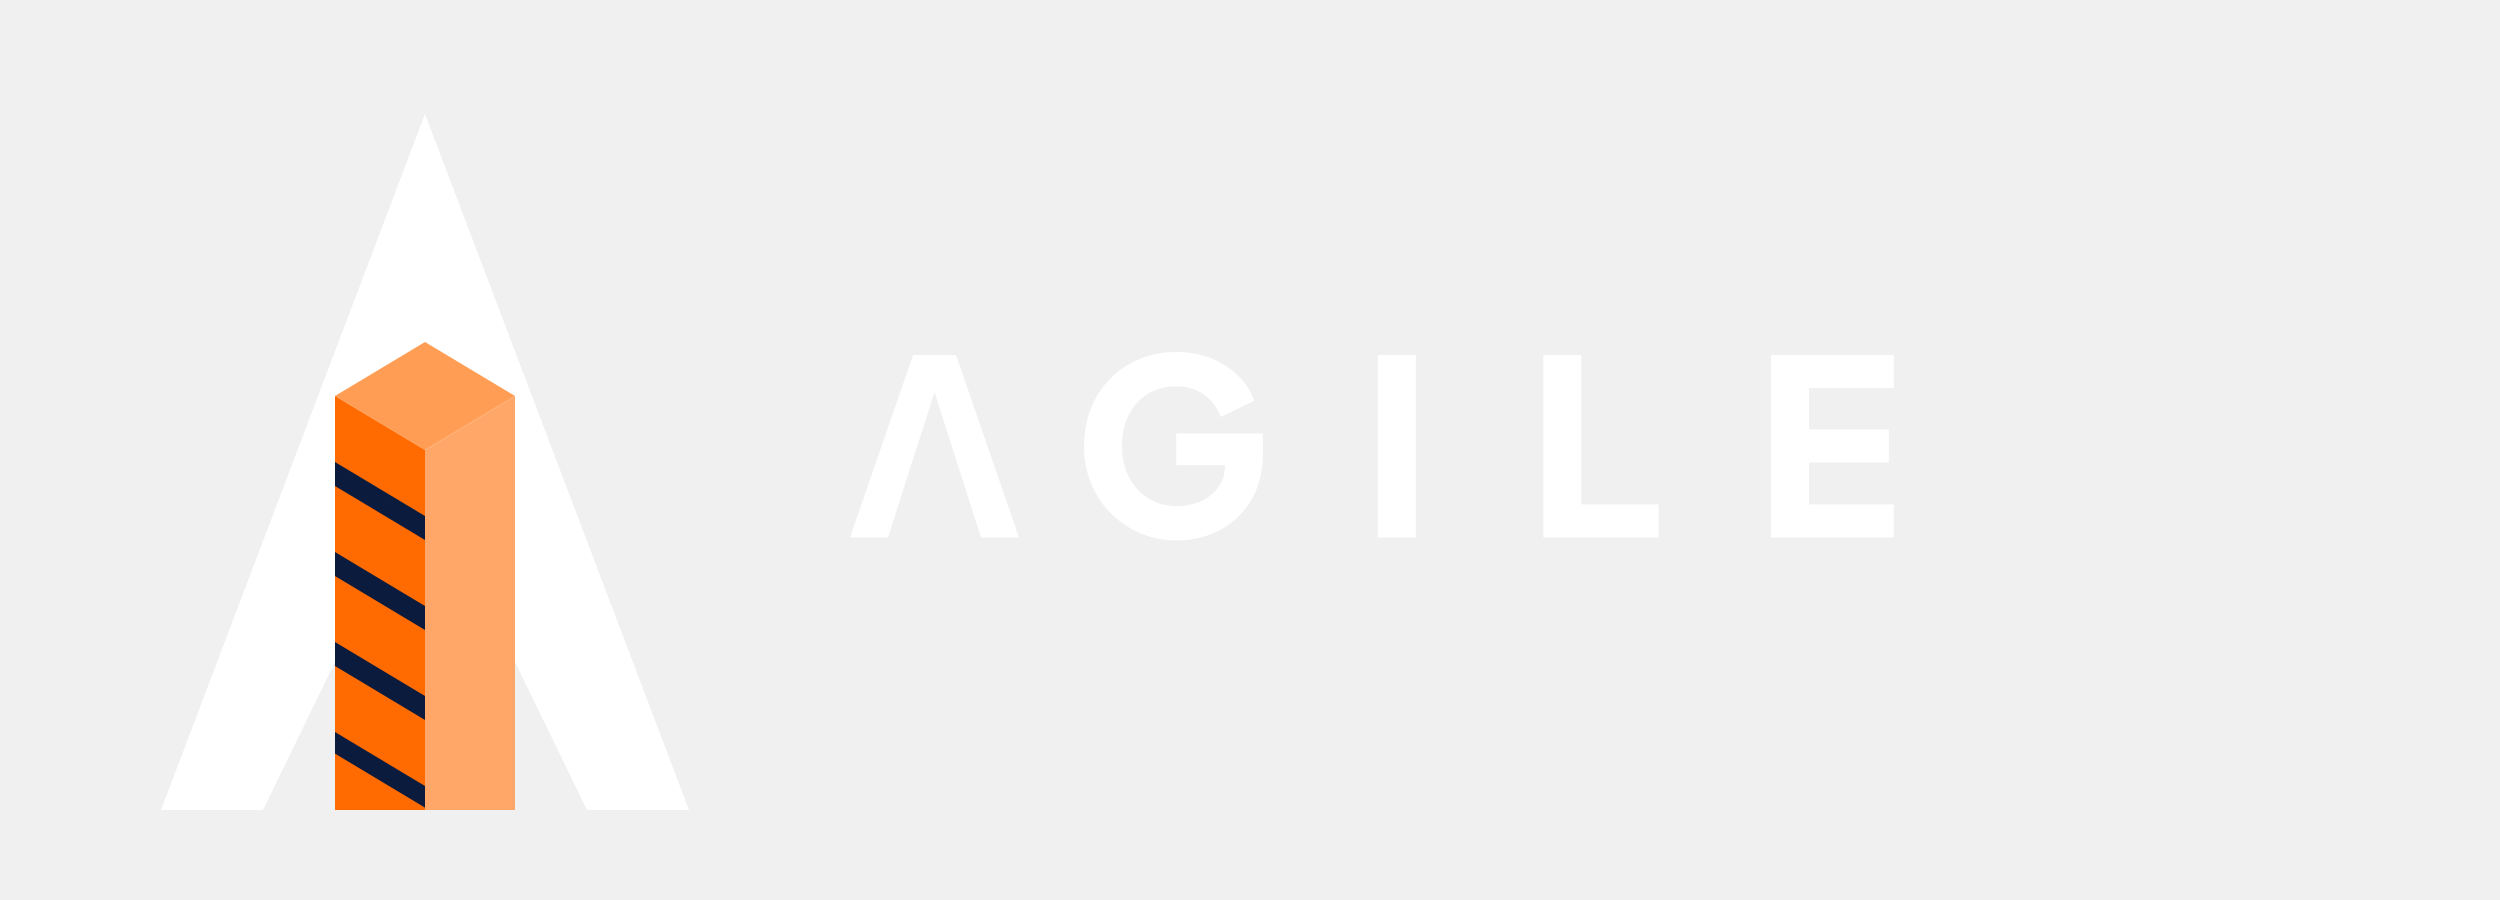
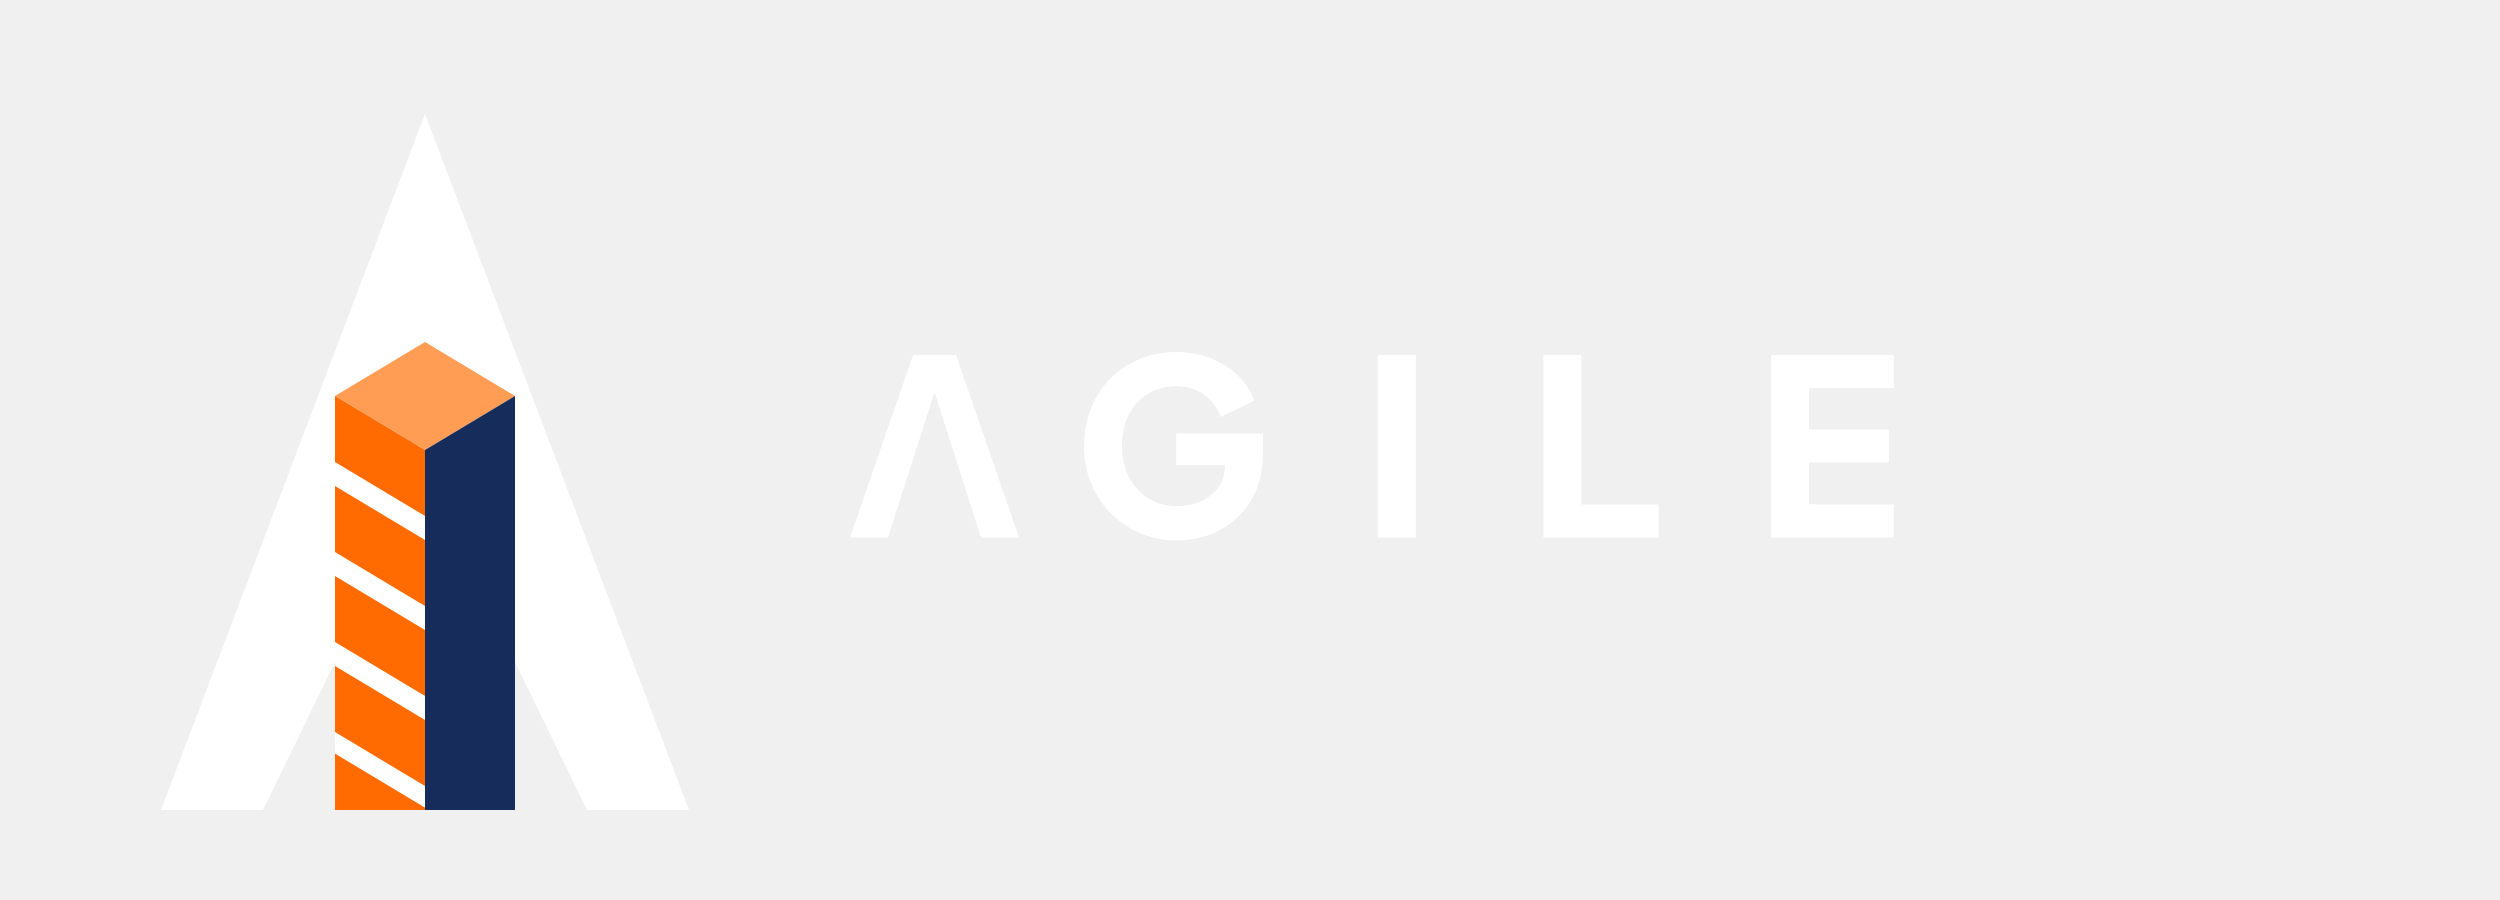
<svg xmlns="http://www.w3.org/2000/svg" viewBox="0 0 1000 360" width="1000" height="360">
  <g id="agile-symbol" transform="translate(170, 180) scale(0.48) translate(-400, -380)">
    <polygon points="400,100 620,680 535,680 445,495 355,495 265,680 180,680" fill="#FFFFFF" />
    <polygon points="400,290 475,335 400,380 325,335" fill="#FF9D54" />
    <polygon points="325,335 400,380 400,680 325,680" fill="#FF6B00" />
-     <polygon points="400,380 475,335 475,680 400,680" fill="#FFA768" />
-     <polygon points="325,390 400,435 400,455 325,410" fill="#0B1B3D" />
-     <polygon points="325,465 400,510 400,530 325,485" fill="#0B1B3D" />
-     <polygon points="325,540 400,585 400,605 325,560" fill="#0B1B3D" />
-     <polygon points="325,615 400,660 400,678 325,633" fill="#0B1B3D" />
+     <polygon points="400,380 475,335 475,680 400,680" fill="#162C5B" />
+     <polygon points="325,390 400,435 400,455 325,410" fill="#FFFFFF" />
+     <polygon points="325,465 400,510 400,530 325,485" fill="#FFFFFF" />
+     <polygon points="325,540 400,585 400,605 325,560" fill="#FFFFFF" />
+     <polygon points="325,615 400,660 400,678 325,633" fill="#FFFFFF" />
  </g>
  <path id="agile-wordmark" d="M 340.00 215.00 L 365.24 141.99 L 382.38 141.99 L 407.62 215.00 L 392.43 215.00 L 373.81 156.88 L 355.19 215.00 Z M 470.86 216.18 L 470.86 216.18 Q 463.02 216.18 456.26 213.33 Q 449.50 210.49 444.40 205.40 Q 439.30 200.30 436.46 193.44 Q 433.62 186.58 433.62 178.45 L 433.62 178.45 Q 433.62 170.31 436.36 163.40 Q 439.11 156.49 444.11 151.45 Q 449.10 146.40 455.82 143.61 Q 462.53 140.81 470.47 140.81 L 470.47 140.81 Q 478.41 140.81 484.73 143.46 Q 491.05 146.11 495.46 150.52 Q 499.87 154.93 501.73 160.32 L 501.73 160.32 L 488.30 166.78 Q 486.44 161.49 481.79 158.01 Q 477.13 154.53 470.47 154.53 L 470.47 154.53 Q 464.00 154.53 459.10 157.57 Q 454.20 160.61 451.50 165.95 Q 448.81 171.29 448.81 178.45 L 448.81 178.45 Q 448.81 185.60 451.65 190.99 Q 454.49 196.38 459.44 199.42 Q 464.39 202.46 470.86 202.46 L 470.86 202.46 Q 475.86 202.46 480.22 200.54 Q 484.58 198.63 487.27 195.01 Q 489.97 191.38 489.97 186.29 L 489.97 186.29 L 489.97 186.09 L 470.47 186.09 L 470.47 173.35 L 505.16 173.35 L 505.16 181.09 Q 505.16 190.01 502.22 196.63 Q 499.28 203.24 494.33 207.60 Q 489.38 211.96 483.26 214.07 Q 477.13 216.18 470.86 216.18 M 566.35 215.00 L 551.16 215.00 L 551.16 141.99 L 566.35 141.99 L 566.35 215.00 M 663.41 215.00 L 617.35 215.00 L 617.35 141.99 L 632.54 141.99 L 632.54 201.77 L 663.41 201.77 L 663.41 215.00 M 757.51 215.00 L 708.41 215.00 L 708.41 141.99 L 757.51 141.99 L 757.51 155.22 L 723.60 155.22 L 723.60 171.78 L 755.55 171.78 L 755.55 185.01 L 723.60 185.01 L 723.60 201.77 L 757.51 201.77 L 757.51 215.00" fill="#FFFFFF" />
</svg>
